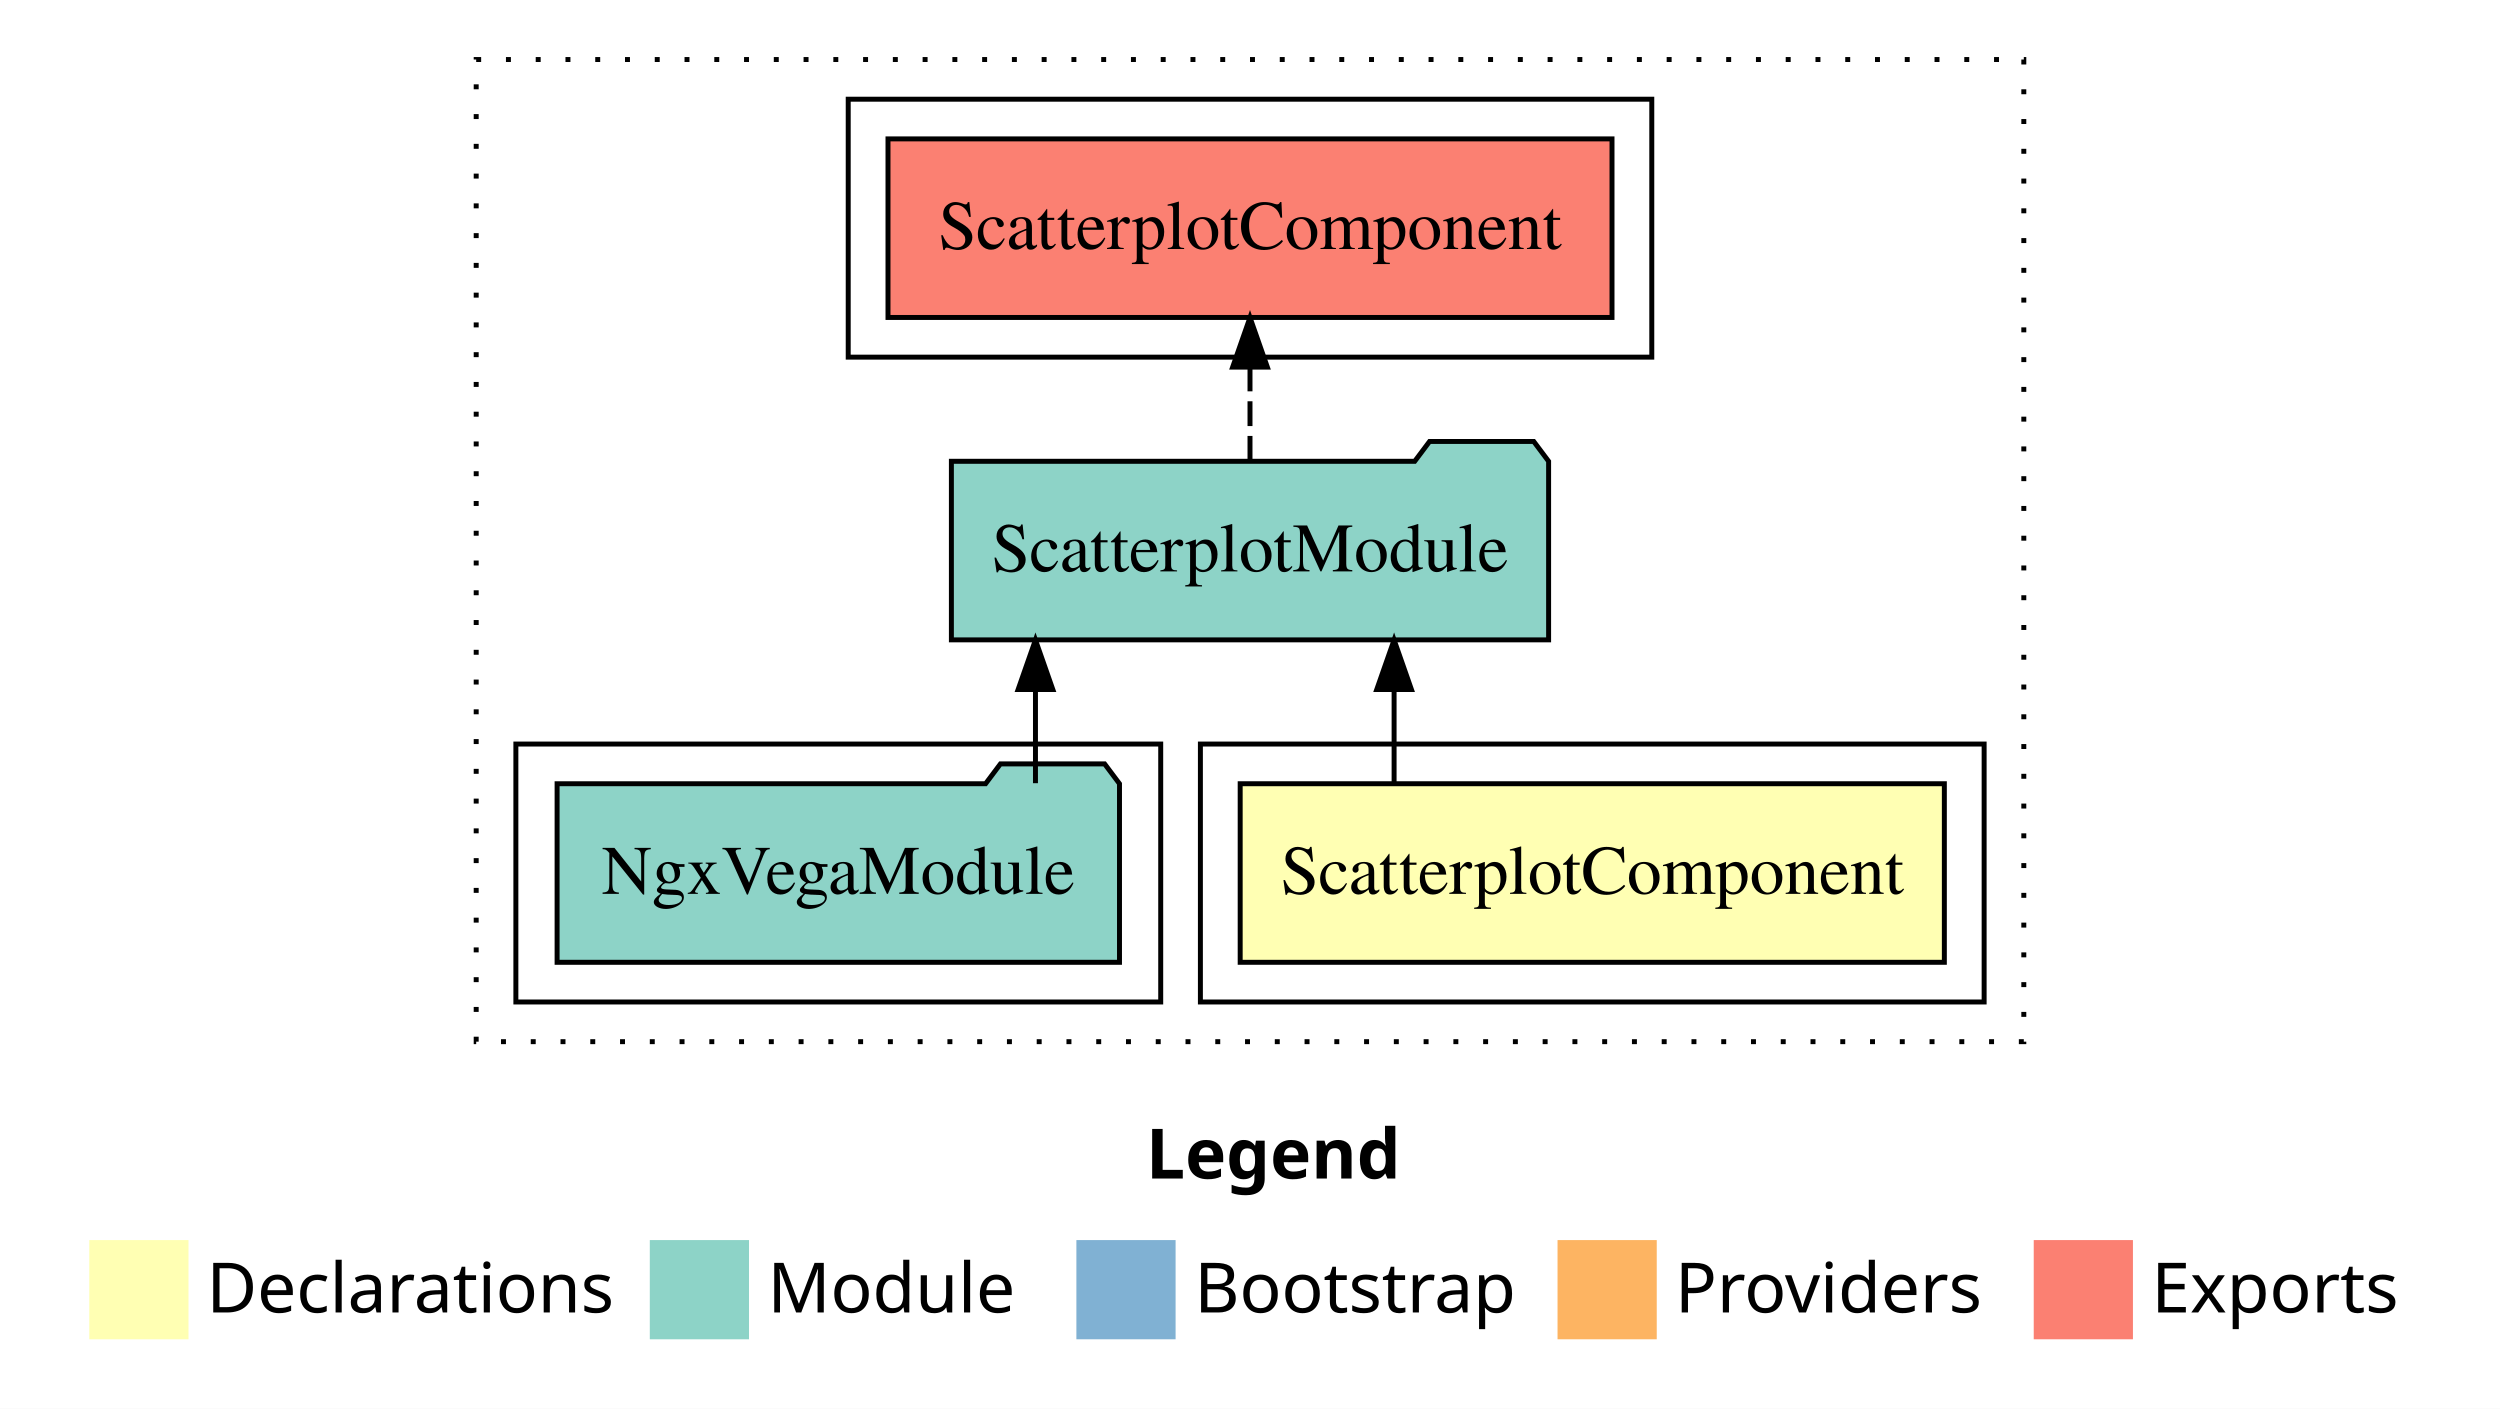
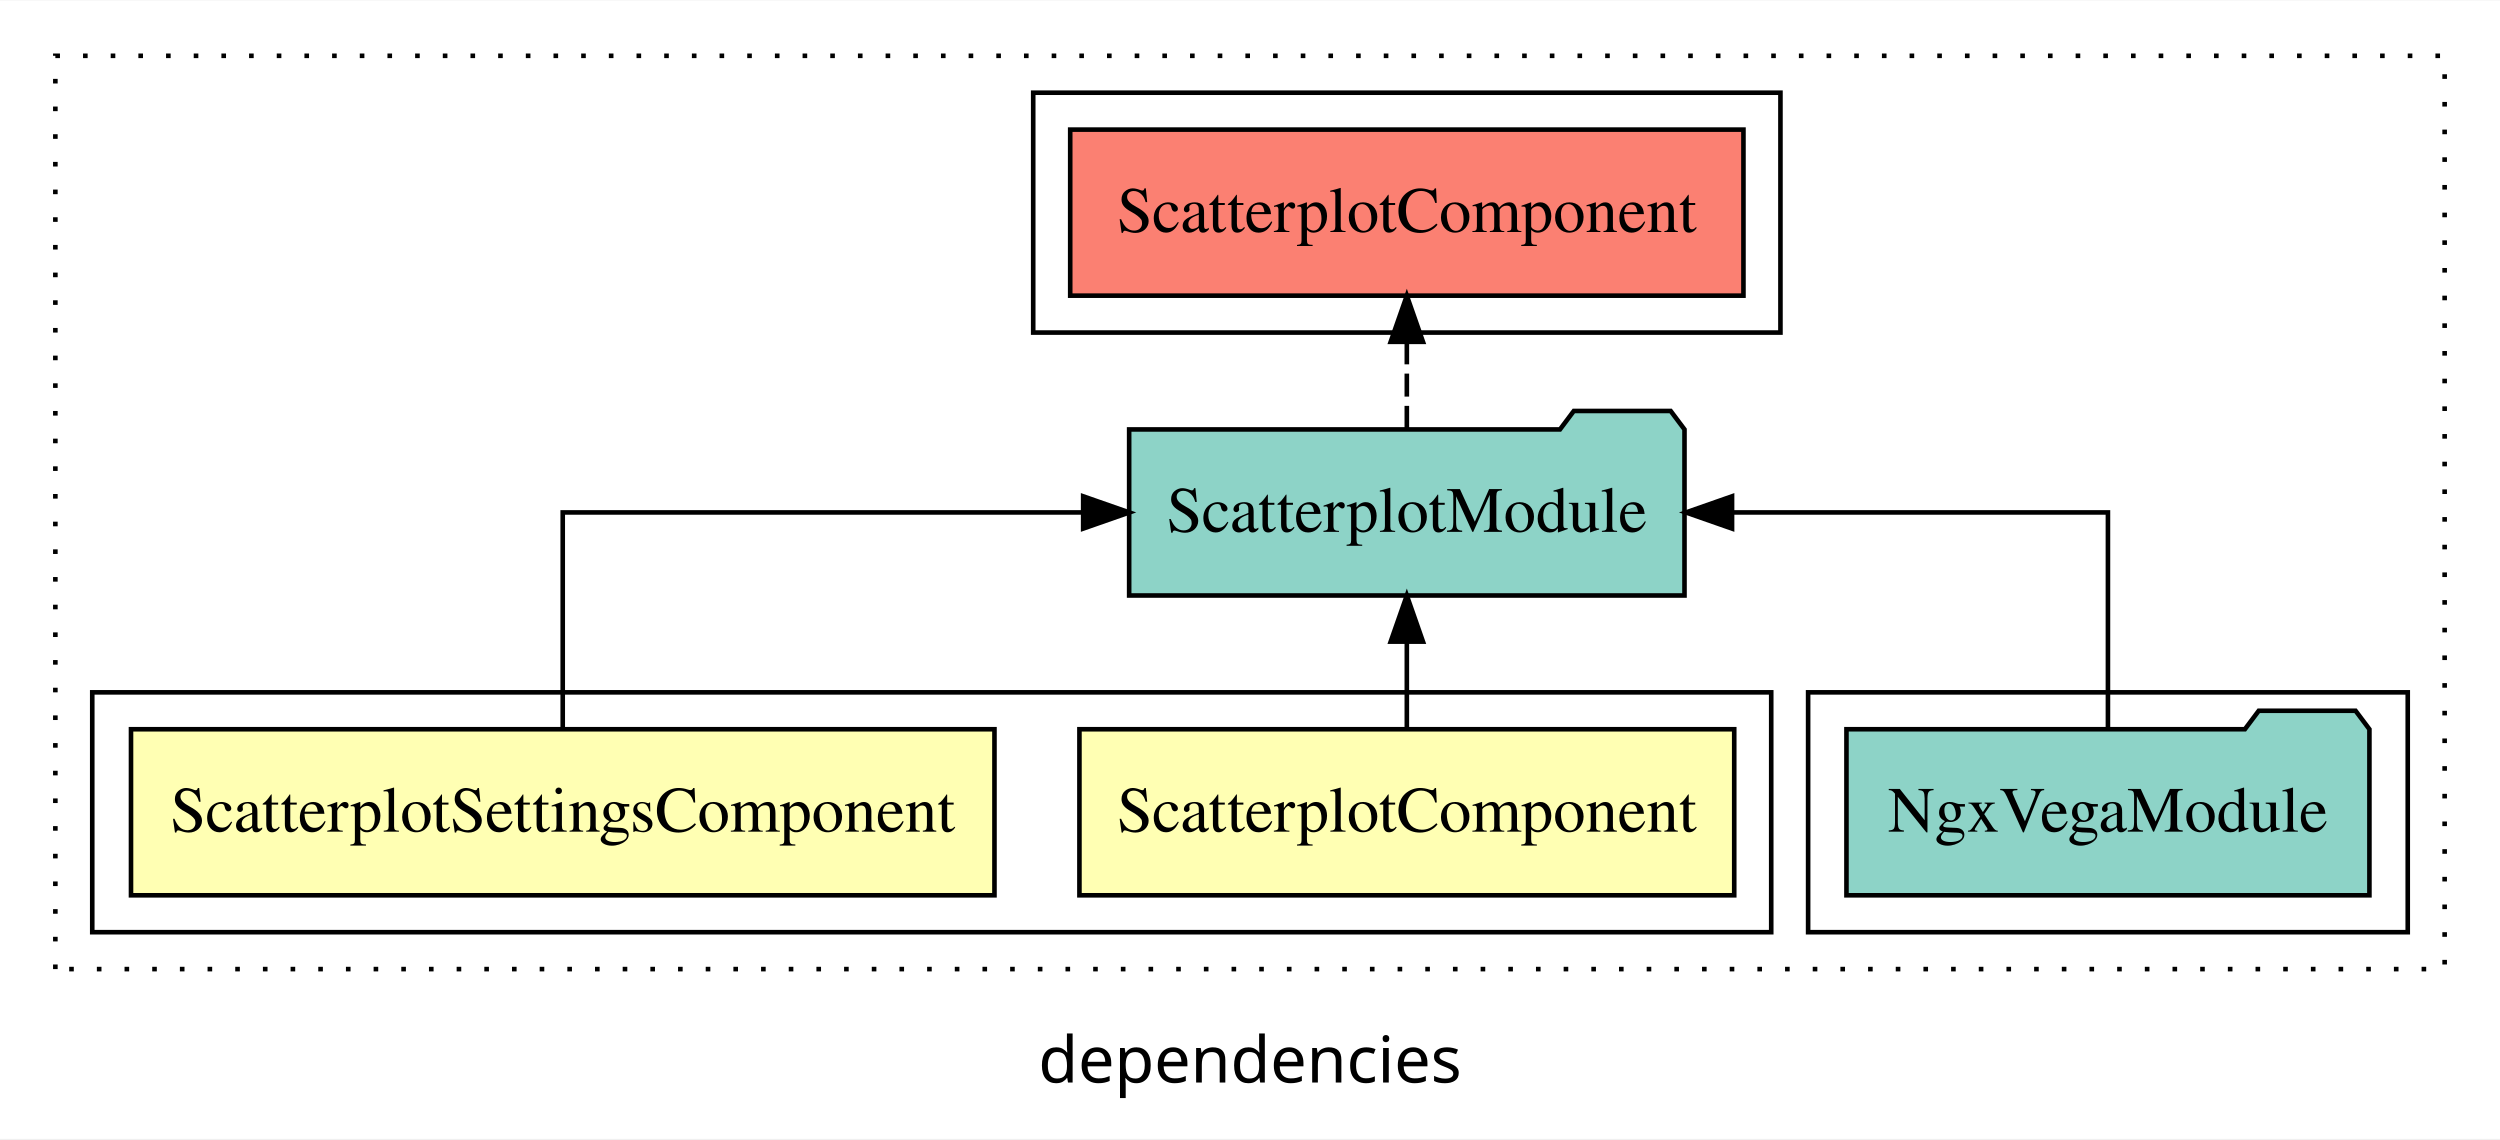
- <svg xmlns="http://www.w3.org/2000/svg" width="504pt" height="284pt" viewBox="0.00 0.00 504.00 284.00">
-   <g id="graph0" class="graph" transform="scale(1 1) rotate(0) translate(4 280)">
-     <polygon fill="white" stroke="transparent" points="-4,4 -4,-280 500,-280 500,4 -4,4" />
-     <text text-anchor="start" x="227.01" y="-42.4" font-family="sans-serif" font-weight="bold" font-size="14.00">Legend</text>
-     <polygon fill="#ffffb3" stroke="transparent" points="14,-10 14,-30 34,-30 34,-10 14,-10" />
-     <text text-anchor="start" x="37.63" y="-15.4" font-family="sans-serif" font-size="14.00">  Declarations</text>
-     <polygon fill="#8dd3c7" stroke="transparent" points="127,-10 127,-30 147,-30 147,-10 127,-10" />
-     <text text-anchor="start" x="150.73" y="-15.4" font-family="sans-serif" font-size="14.00">  Module</text>
-     <polygon fill="#80b1d3" stroke="transparent" points="213,-10 213,-30 233,-30 233,-10 213,-10" />
-     <text text-anchor="start" x="236.78" y="-15.4" font-family="sans-serif" font-size="14.00">  Bootstrap</text>
-     <polygon fill="#fdb462" stroke="transparent" points="310,-10 310,-30 330,-30 330,-10 310,-10" />
-     <text text-anchor="start" x="333.67" y="-15.4" font-family="sans-serif" font-size="14.00">  Providers</text>
-     <polygon fill="#fb8072" stroke="transparent" points="406,-10 406,-30 426,-30 426,-10 406,-10" />
-     <text text-anchor="start" x="429.73" y="-15.4" font-family="sans-serif" font-size="14.00">  Exports</text>
+ <svg xmlns="http://www.w3.org/2000/svg" width="542pt" height="247pt" viewBox="0.00 0.00 542.00 246.80">
+   <g id="graph0" class="graph" transform="scale(1 1) rotate(0) translate(4 242.8)">
+     <polygon fill="white" stroke="transparent" points="-4,4 -4,-242.8 538,-242.8 538,4 -4,4" />
+     <text text-anchor="middle" x="267" y="-8.2" font-family="sans-serif" font-size="14.00">dependencies</text>
    <g id="clust1" class="cluster">
-       <polygon fill="none" stroke="black" stroke-dasharray="1,5" points="92,-70 92,-268 404,-268 404,-70 92,-70" />
+       <polygon fill="none" stroke="black" stroke-dasharray="1,5" points="8,-32.8 8,-230.8 526,-230.8 526,-32.8 8,-32.8" />
+     </g>
+     <g id="clust5" class="cluster">
+       <polygon fill="none" stroke="black" points="388,-40.8 388,-92.8 518,-92.8 518,-40.8 388,-40.8" />
    </g>
    <g id="clust2" class="cluster">
-       <polygon fill="none" stroke="black" points="238,-78 238,-130 396,-130 396,-78 238,-78" />
+       <polygon fill="none" stroke="black" points="16,-40.8 16,-92.8 380,-92.8 380,-40.8 16,-40.8" />
    </g>
-     <g id="clust5" class="cluster">
-       <polygon fill="none" stroke="black" points="167,-208 167,-260 329,-260 329,-208 167,-208" />
-     </g>
-     <g id="clust4" class="cluster">
-       <polygon fill="none" stroke="black" points="100,-78 100,-130 230,-130 230,-78 100,-78" />
+     <g id="clust6" class="cluster">
+       <polygon fill="none" stroke="black" points="220,-170.8 220,-222.8 382,-222.8 382,-170.8 220,-170.8" />
    </g>
    <g id="node1" class="node">
-       <polygon fill="#ffffb3" stroke="black" points="387.98,-122 246.02,-122 246.02,-86 387.98,-86 387.98,-122" />
-       <text text-anchor="middle" x="317" y="-99.8" font-family="Times,serif" font-size="14.00">ScatterplotComponent</text>
+       <polygon fill="#ffffb3" stroke="black" points="371.98,-84.8 230.02,-84.8 230.02,-48.8 371.98,-48.8 371.98,-84.8" />
+       <text text-anchor="middle" x="301" y="-62.6" font-family="Times,serif" font-size="14.00">ScatterplotComponent</text>
+     </g>
+     <g id="node3" class="node">
+       <polygon fill="#8dd3c7" stroke="black" points="361.2,-149.8 358.2,-153.8 337.2,-153.8 334.2,-149.8 240.8,-149.8 240.8,-113.8 361.2,-113.8 361.2,-149.8" />
+       <text text-anchor="middle" x="301" y="-127.6" font-family="Times,serif" font-size="14.00">ScatterplotModule</text>
+     </g>
+     <g id="edge1" class="edge">
+       <path fill="none" stroke="black" d="M301,-84.91C301,-84.91 301,-103.79 301,-103.79" />
+       <polygon fill="black" stroke="black" points="297.5,-103.79 301,-113.79 304.5,-103.79 297.5,-103.79" />
    </g>
    <g id="node2" class="node">
-       <polygon fill="#8dd3c7" stroke="black" points="308.2,-187 305.2,-191 284.2,-191 281.2,-187 187.8,-187 187.8,-151 308.2,-151 308.2,-187" />
-       <text text-anchor="middle" x="248" y="-164.8" font-family="Times,serif" font-size="14.00">ScatterplotModule</text>
+       <polygon fill="#ffffb3" stroke="black" points="211.6,-84.8 24.4,-84.8 24.4,-48.8 211.6,-48.8 211.6,-84.8" />
+       <text text-anchor="middle" x="118" y="-62.6" font-family="Times,serif" font-size="14.00">ScatterplotSettingsComponent</text>
    </g>
-     <g id="edge1" class="edge">
-       <path fill="none" stroke="black" d="M277.05,-122.11C277.05,-122.11 277.05,-140.99 277.05,-140.99" />
-       <polygon fill="black" stroke="black" points="273.55,-140.99 277.05,-150.99 280.55,-140.99 273.55,-140.99" />
+     <g id="edge2" class="edge">
+       <path fill="none" stroke="black" d="M118,-84.91C118,-104.14 118,-131.8 118,-131.8 118,-131.8 230.83,-131.8 230.83,-131.8" />
+       <polygon fill="black" stroke="black" points="230.83,-135.3 240.83,-131.8 230.83,-128.3 230.83,-135.3" />
+     </g>
+     <g id="node5" class="node">
+       <polygon fill="#fb8072" stroke="black" points="373.98,-214.8 228.02,-214.8 228.02,-178.8 373.98,-178.8 373.98,-214.8" />
+       <text text-anchor="middle" x="301" y="-192.6" font-family="Times,serif" font-size="14.00">ScatterplotComponent </text>
+     </g>
+     <g id="edge4" class="edge">
+       <path fill="none" stroke="black" stroke-dasharray="5,2" d="M301,-149.91C301,-149.91 301,-168.79 301,-168.79" />
+       <polygon fill="black" stroke="black" points="297.5,-168.79 301,-178.79 304.5,-168.79 297.5,-168.79" />
    </g>
    <g id="node4" class="node">
-       <polygon fill="#fb8072" stroke="black" points="320.98,-252 175.02,-252 175.02,-216 320.98,-216 320.98,-252" />
-       <text text-anchor="middle" x="248" y="-229.8" font-family="Times,serif" font-size="14.00">ScatterplotComponent </text>
+       <polygon fill="#8dd3c7" stroke="black" points="509.69,-84.8 506.69,-88.8 485.69,-88.8 482.69,-84.8 396.31,-84.8 396.31,-48.8 509.69,-48.8 509.69,-84.8" />
+       <text text-anchor="middle" x="453" y="-62.6" font-family="Times,serif" font-size="14.00">NgxVegaModule</text>
    </g>
    <g id="edge3" class="edge">
-       <path fill="none" stroke="black" stroke-dasharray="5,2" d="M248,-187.11C248,-187.11 248,-205.99 248,-205.99" />
-       <polygon fill="black" stroke="black" points="244.5,-205.99 248,-215.99 251.5,-205.99 244.5,-205.99" />
-     </g>
-     <g id="node3" class="node">
-       <polygon fill="#8dd3c7" stroke="black" points="221.69,-122 218.69,-126 197.69,-126 194.69,-122 108.31,-122 108.31,-86 221.69,-86 221.69,-122" />
-       <text text-anchor="middle" x="165" y="-99.8" font-family="Times,serif" font-size="14.00">NgxVegaModule</text>
-     </g>
-     <g id="edge2" class="edge">
-       <path fill="none" stroke="black" d="M204.75,-122.11C204.75,-122.11 204.75,-140.99 204.75,-140.99" />
-       <polygon fill="black" stroke="black" points="201.25,-140.99 204.75,-150.99 208.25,-140.99 201.25,-140.99" />
+       <path fill="none" stroke="black" d="M453,-84.91C453,-104.14 453,-131.8 453,-131.8 453,-131.8 371.51,-131.8 371.51,-131.8" />
+       <polygon fill="black" stroke="black" points="371.51,-128.3 361.51,-131.8 371.51,-135.3 371.51,-128.3" />
    </g>
  </g>
</svg>
